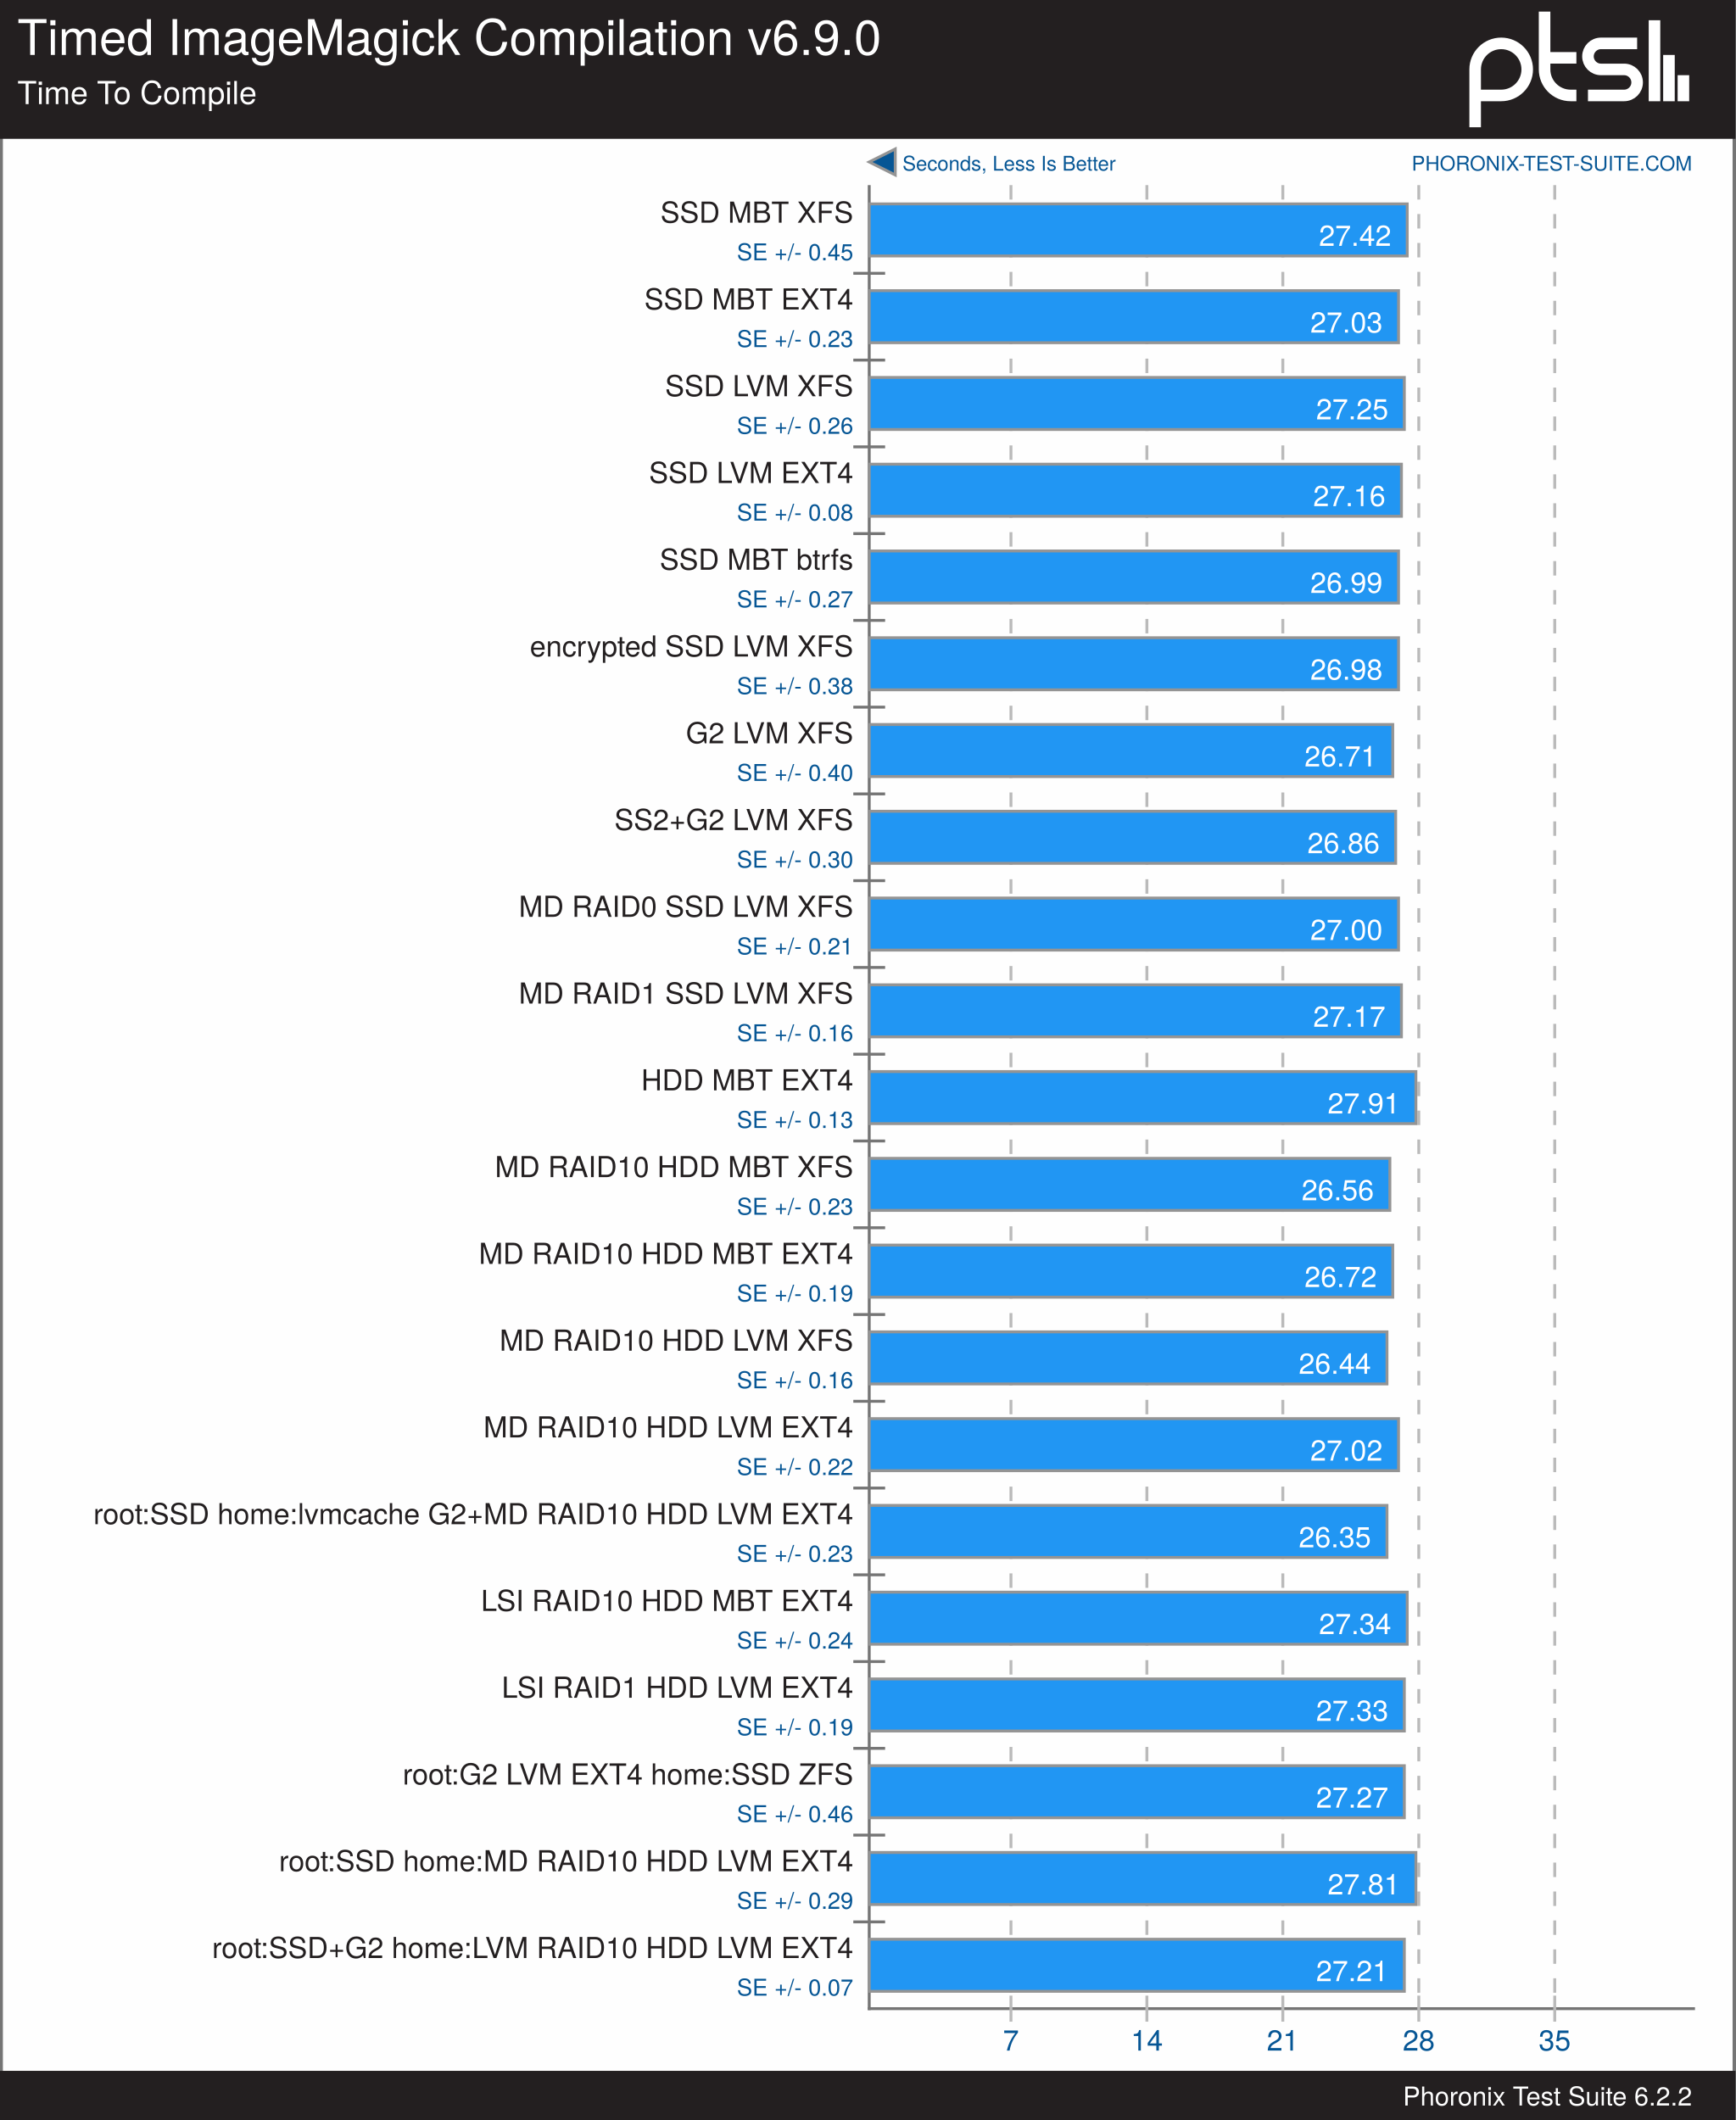
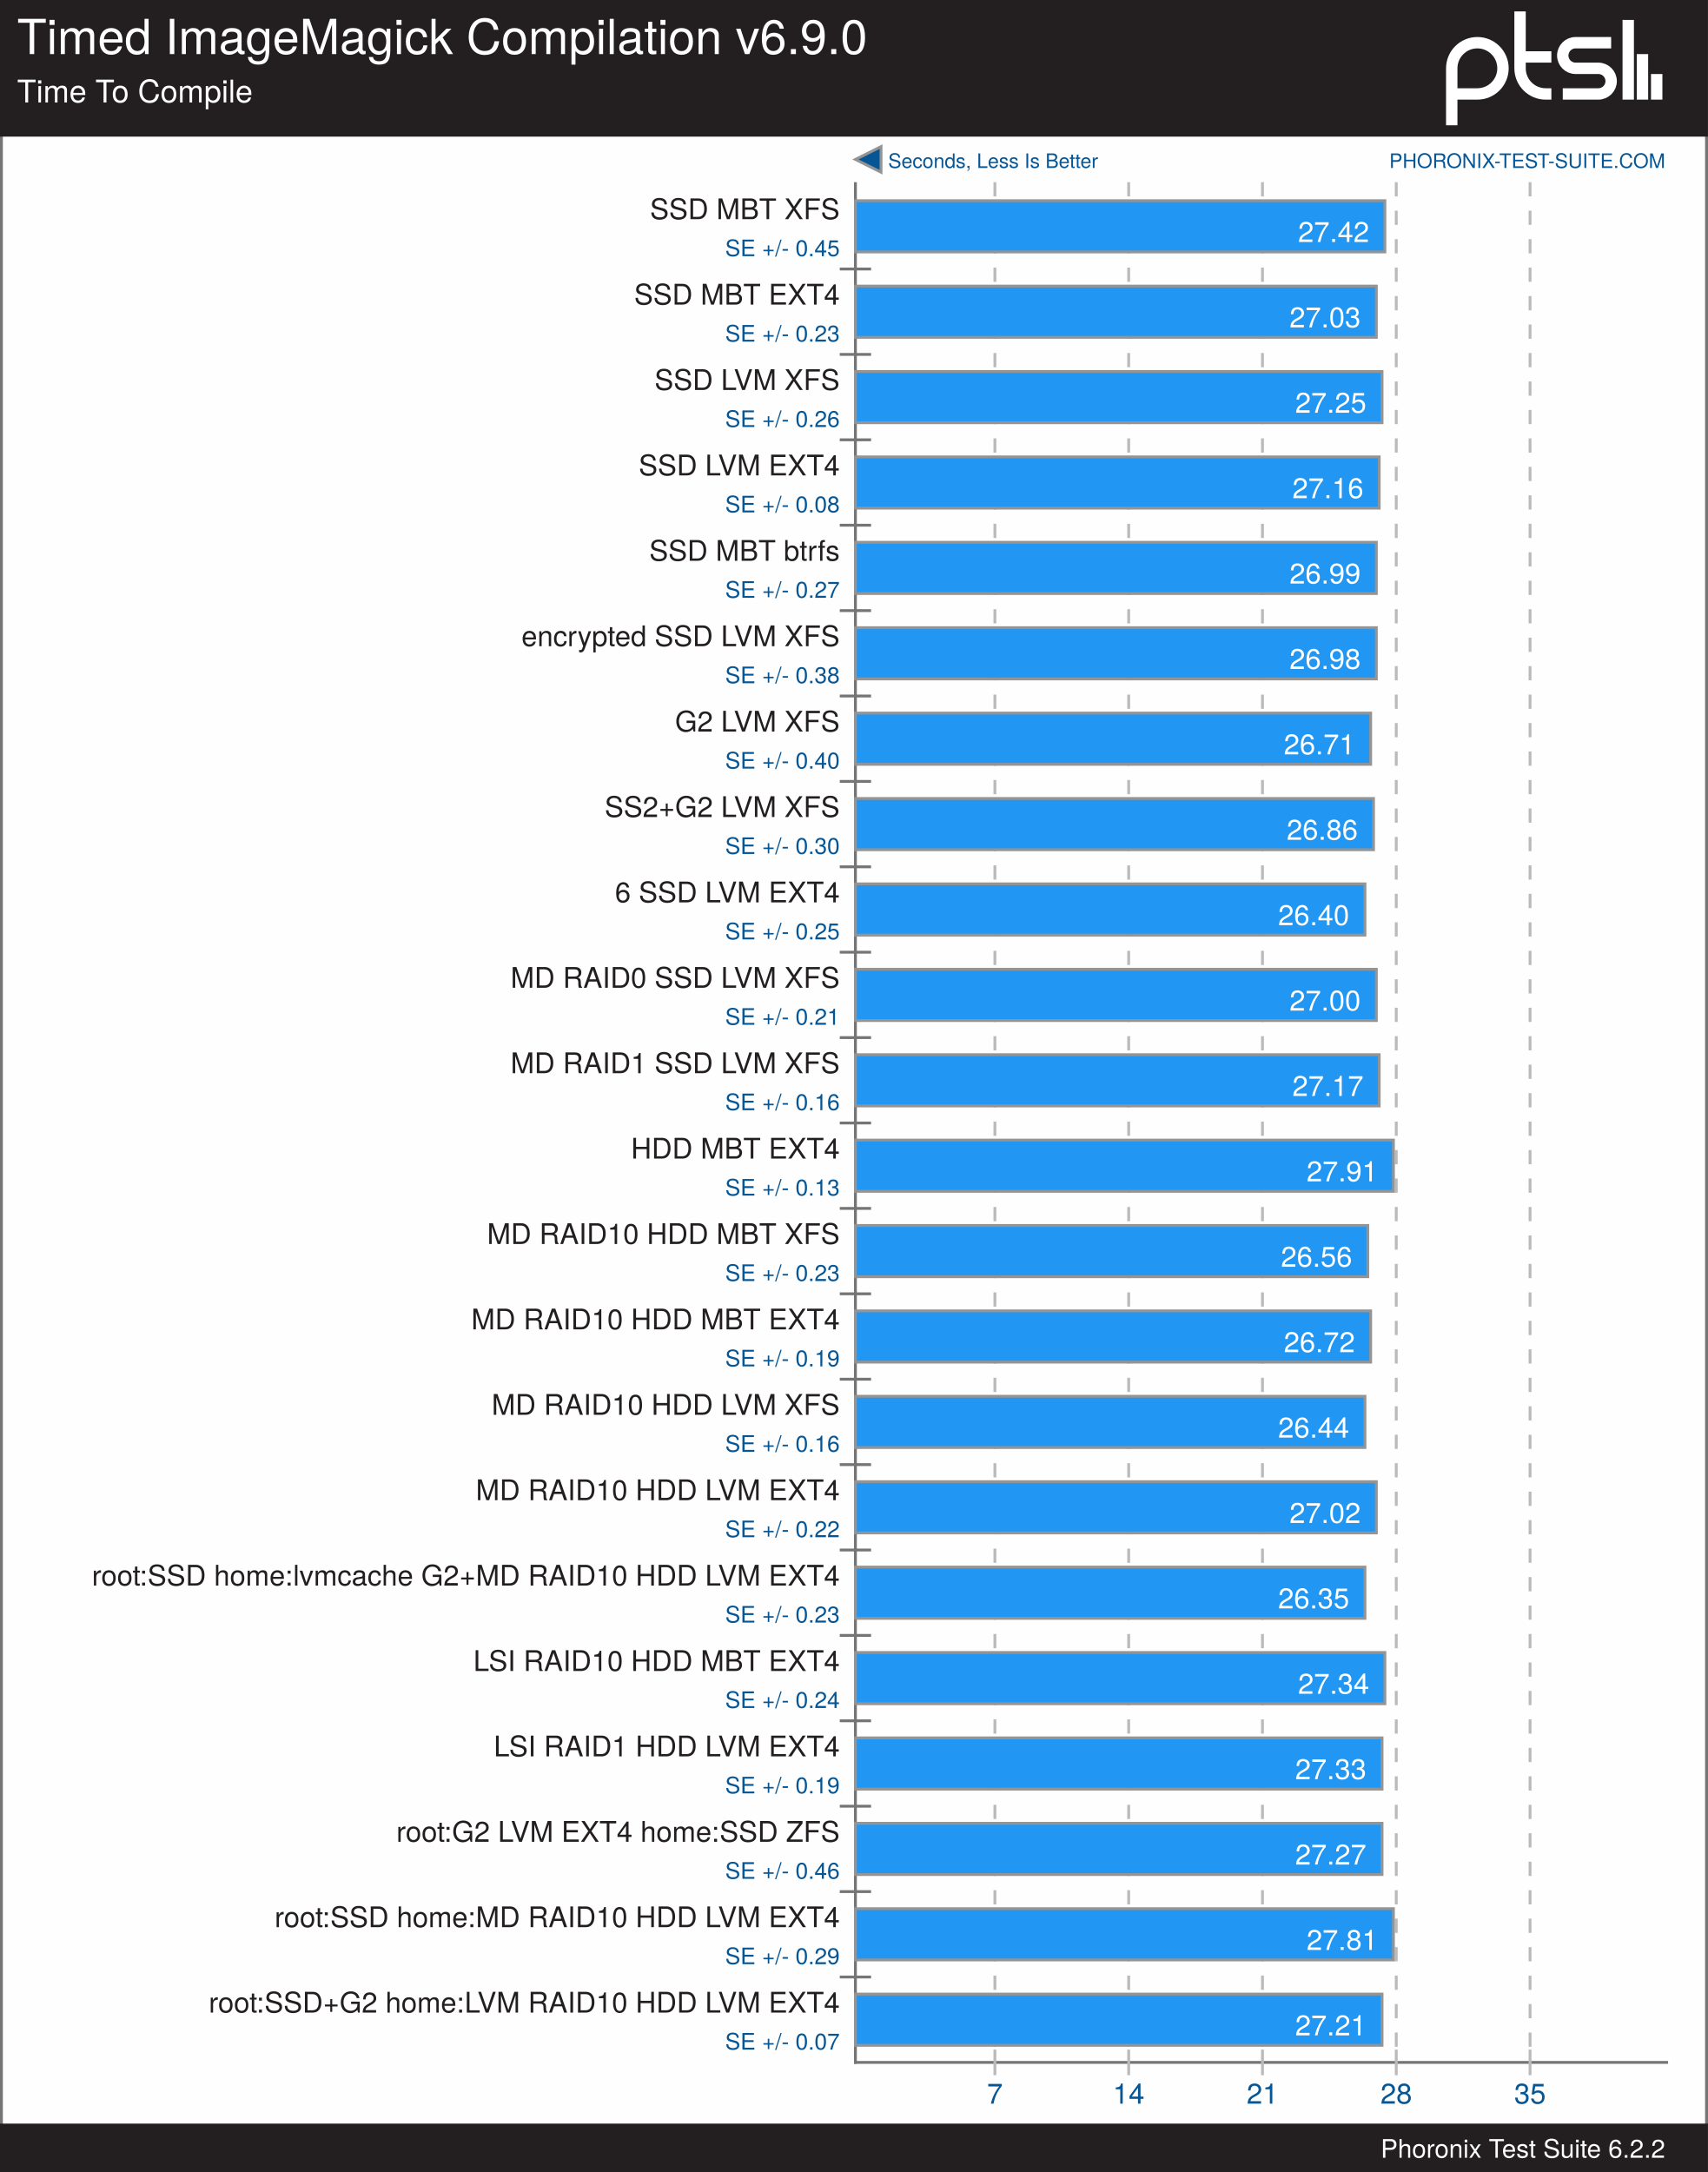
- <svg xmlns="http://www.w3.org/2000/svg" xmlns:xlink="http://www.w3.org/1999/xlink" version="1.1" font-family="sans-serif, droid-sans, helvetica, verdana, tahoma" viewbox="0 0 600 733" width="600" height="733" preserveAspectRatio="xMinYMin meet">
-   <rect x="0" y="0" width="600" height="733" fill="#FEFEFE" stroke="#757575" stroke-width="2" />
+ <svg xmlns="http://www.w3.org/2000/svg" xmlns:xlink="http://www.w3.org/1999/xlink" version="1.1" font-family="sans-serif, droid-sans, helvetica, verdana, tahoma" viewbox="0 0 600 763" width="600" height="763" preserveAspectRatio="xMinYMin meet">
+   <rect x="0" y="0" width="600" height="763" fill="#FEFEFE" stroke="#757575" stroke-width="2" />
  <g stroke="#757575" stroke-width="1">
-     <line x1="300.51" y1="64" x2="300.51" y2="695" />
-     <line x1="300.01" y1="694.5" x2="586" y2="694.5" />
+     <line x1="300.51" y1="64" x2="300.51" y2="725" />
+     <line x1="300.01" y1="724.5" x2="586" y2="724.5" />
  </g>
  <a xlink:href="http://www.phoronix-test-suite.com/" xlink:show="new">
    <text x="585" y="59" font-size="7" fill="#065695" text-anchor="end" xlink:show="new">PHORONIX-TEST-SUITE.COM</text>
  </a>
  <polygon points="300.51,56 309.51,60.5 309.51,51.5" fill="#065695" stroke="#949494" stroke-width="1" />
  <text x="312.01" y="59" font-size="7" fill="#065695" text-anchor="start">Seconds, Less Is Better</text>
  <rect x="0" y="0" width="600" height="48" fill="#231f20" />
  <a xlink:href="http://openbenchmarking.org/test/pts/build-imagemagick-1.7.2" xlink:show="new">
    <text x="6" y="19" font-size="17" fill="#FEFEFE" text-anchor="start" xlink:show="new">Timed ImageMagick Compilation v6.9.0</text>
  </a>
  <text x="6" y="36" font-size="11" fill="#FEFEFE" text-anchor="start">Time To Compile</text>
  <path d="m74 22v9m-5-16v16m-5-28v28m-23-2h12.5c2.485 0 4.5-2.015 4.5-4.5s-2.015-4.5-4.5-4.5h-8c-2.485 0-4.5-2.015-4.5-4.5s2.015-4.5 4.5-4.5h12.5m-21 5h-11m11 13h-2c-4.971 0-9-4.029-9-9v-20m-24 40v-20c0-4.971 4.029-9 9-9 4.971 0 9 4.029 9 9s-4.029 9-9 9h-9" stroke="#ffffff" stroke-width="4" fill="none" transform="translate(508,4)" />
-   <line x1="300.51" y1="94" x2="300.51" y2="681" stroke="#757575" stroke-width="11" stroke-dasharray="1,29" />
+   <line x1="300.51" y1="94" x2="300.51" y2="711" stroke="#757575" stroke-width="11" stroke-dasharray="1,29" />
  <g font-size="10" fill="#231f20">
    <text x="295.01" y="77" text-anchor="end">SSD MBT XFS</text>
    <text x="295.01" y="107" text-anchor="end">SSD MBT EXT4</text>
    <text x="295.01" y="137" text-anchor="end">SSD LVM XFS</text>
    <text x="295.01" y="167" text-anchor="end">SSD LVM EXT4</text>
    <text x="295.01" y="197" text-anchor="end">SSD MBT btrfs</text>
    <text x="295.01" y="227" text-anchor="end">encrypted SSD LVM XFS</text>
    <text x="295.01" y="257" text-anchor="end">G2 LVM XFS</text>
    <text x="295.01" y="287" text-anchor="end">SS2+G2 LVM XFS</text>
-     <text x="295.01" y="317" text-anchor="end">MD RAID0 SSD LVM XFS</text>
-     <text x="295.01" y="347" text-anchor="end">MD RAID1 SSD LVM XFS</text>
-     <text x="295.01" y="377" text-anchor="end">HDD MBT EXT4</text>
-     <text x="295.01" y="407" text-anchor="end">MD RAID10 HDD MBT XFS</text>
-     <text x="295.01" y="437" text-anchor="end">MD RAID10 HDD MBT EXT4</text>
-     <text x="295.01" y="467" text-anchor="end">MD RAID10 HDD LVM XFS</text>
-     <text x="295.01" y="497" text-anchor="end">MD RAID10 HDD LVM EXT4</text>
-     <text x="295.01" y="527" text-anchor="end">root:SSD home:lvmcache G2+MD RAID10 HDD LVM EXT4</text>
-     <text x="295.01" y="557" text-anchor="end">LSI RAID10 HDD MBT EXT4</text>
-     <text x="295.01" y="587" text-anchor="end">LSI RAID1 HDD LVM EXT4</text>
-     <text x="295.01" y="617" text-anchor="end">root:G2 LVM EXT4 home:SSD ZFS</text>
-     <text x="295.01" y="647" text-anchor="end">root:SSD home:MD RAID10 HDD LVM EXT4</text>
-     <text x="295.01" y="677" text-anchor="end">root:SSD+G2 home:LVM RAID10 HDD LVM EXT4</text>
+     <text x="295.01" y="317" text-anchor="end">6 SSD LVM EXT4</text>
+     <text x="295.01" y="347" text-anchor="end">MD RAID0 SSD LVM XFS</text>
+     <text x="295.01" y="377" text-anchor="end">MD RAID1 SSD LVM XFS</text>
+     <text x="295.01" y="407" text-anchor="end">HDD MBT EXT4</text>
+     <text x="295.01" y="437" text-anchor="end">MD RAID10 HDD MBT XFS</text>
+     <text x="295.01" y="467" text-anchor="end">MD RAID10 HDD MBT EXT4</text>
+     <text x="295.01" y="497" text-anchor="end">MD RAID10 HDD LVM XFS</text>
+     <text x="295.01" y="527" text-anchor="end">MD RAID10 HDD LVM EXT4</text>
+     <text x="295.01" y="557" text-anchor="end">root:SSD home:lvmcache G2+MD RAID10 HDD LVM EXT4</text>
+     <text x="295.01" y="587" text-anchor="end">LSI RAID10 HDD MBT EXT4</text>
+     <text x="295.01" y="617" text-anchor="end">LSI RAID1 HDD LVM EXT4</text>
+     <text x="295.01" y="647" text-anchor="end">root:G2 LVM EXT4 home:SSD ZFS</text>
+     <text x="295.01" y="677" text-anchor="end">root:SSD home:MD RAID10 HDD LVM EXT4</text>
+     <text x="295.01" y="707" text-anchor="end">root:SSD+G2 home:LVM RAID10 HDD LVM EXT4</text>
  </g>
  <g font-size="10" fill="#065695" text-anchor="middle">
-     <text x="349.51" y="709">7</text>
-     <text x="396.51" y="709">14</text>
-     <text x="443.51" y="709">21</text>
-     <text x="490.51" y="709">28</text>
-     <text x="537.51" y="709">35</text>
+     <text x="349.51" y="739">7</text>
+     <text x="396.51" y="739">14</text>
+     <text x="443.51" y="739">21</text>
+     <text x="490.51" y="739">28</text>
+     <text x="537.51" y="739">35</text>
  </g>
  <g stroke="#BABABA" stroke-width="1">
-     <line x1="349.51" y1="64" x2="349.51" y2="689" stroke-dasharray="5,5" />
-     <line x1="349.51" y1="690" x2="349.51" y2="699" />
-     <line x1="396.51" y1="64" x2="396.51" y2="689" stroke-dasharray="5,5" />
-     <line x1="396.51" y1="690" x2="396.51" y2="699" />
-     <line x1="443.51" y1="64" x2="443.51" y2="689" stroke-dasharray="5,5" />
-     <line x1="443.51" y1="690" x2="443.51" y2="699" />
-     <line x1="490.51" y1="64" x2="490.51" y2="689" stroke-dasharray="5,5" />
-     <line x1="490.51" y1="690" x2="490.51" y2="699" />
-     <line x1="537.51" y1="64" x2="537.51" y2="689" stroke-dasharray="5,5" />
-     <line x1="537.51" y1="690" x2="537.51" y2="699" />
+     <line x1="349.51" y1="64" x2="349.51" y2="719" stroke-dasharray="5,5" />
+     <line x1="349.51" y1="720" x2="349.51" y2="729" />
+     <line x1="396.51" y1="64" x2="396.51" y2="719" stroke-dasharray="5,5" />
+     <line x1="396.51" y1="720" x2="396.51" y2="729" />
+     <line x1="443.51" y1="64" x2="443.51" y2="719" stroke-dasharray="5,5" />
+     <line x1="443.51" y1="720" x2="443.51" y2="729" />
+     <line x1="490.51" y1="64" x2="490.51" y2="719" stroke-dasharray="5,5" />
+     <line x1="490.51" y1="720" x2="490.51" y2="729" />
+     <line x1="537.51" y1="64" x2="537.51" y2="719" stroke-dasharray="5,5" />
+     <line x1="537.51" y1="720" x2="537.51" y2="729" />
  </g>
  <g stroke="#949494" stroke-width="1">
    <rect x="300.51" y="70.5" height="18" width="186" fill="#2196f3" xlink:title="SSD MBT XFS: 27.42" />
    <rect x="300.51" y="100.5" height="18" width="183" fill="#2196f3" xlink:title="SSD MBT EXT4: 27.03" />
    <rect x="300.51" y="130.5" height="18" width="185" fill="#2196f3" xlink:title="SSD LVM XFS: 27.25" />
    <rect x="300.51" y="160.5" height="18" width="184" fill="#2196f3" xlink:title="SSD LVM EXT4: 27.16" />
    <rect x="300.51" y="190.5" height="18" width="183" fill="#2196f3" xlink:title="SSD MBT btrfs: 26.99" />
    <rect x="300.51" y="220.5" height="18" width="183" fill="#2196f3" xlink:title="encrypted SSD LVM XFS: 26.98" />
    <rect x="300.51" y="250.5" height="18" width="181" fill="#2196f3" xlink:title="G2 LVM XFS: 26.71" />
    <rect x="300.51" y="280.5" height="18" width="182" fill="#2196f3" xlink:title="SS2+G2 LVM XFS: 26.86" />
-     <rect x="300.51" y="310.5" height="18" width="183" fill="#2196f3" xlink:title="MD RAID0 SSD LVM XFS: 27.00" />
-     <rect x="300.51" y="340.5" height="18" width="184" fill="#2196f3" xlink:title="MD RAID1 SSD LVM XFS: 27.17" />
-     <rect x="300.51" y="370.5" height="18" width="189" fill="#2196f3" xlink:title="HDD MBT EXT4: 27.91" />
-     <rect x="300.51" y="400.5" height="18" width="180" fill="#2196f3" xlink:title="MD RAID10 HDD MBT XFS: 26.56" />
-     <rect x="300.51" y="430.5" height="18" width="181" fill="#2196f3" xlink:title="MD RAID10 HDD MBT EXT4: 26.72" />
-     <rect x="300.51" y="460.5" height="18" width="179" fill="#2196f3" xlink:title="MD RAID10 HDD LVM XFS: 26.44" />
-     <rect x="300.51" y="490.5" height="18" width="183" fill="#2196f3" xlink:title="MD RAID10 HDD LVM EXT4: 27.02" />
-     <rect x="300.51" y="520.5" height="18" width="179" fill="#2196f3" xlink:title="root:SSD home:lvmcache G2+MD RAID10 HDD LVM EXT4: 26.35" />
-     <rect x="300.51" y="550.5" height="18" width="186" fill="#2196f3" xlink:title="LSI RAID10 HDD MBT EXT4: 27.34" />
-     <rect x="300.51" y="580.5" height="18" width="185" fill="#2196f3" xlink:title="LSI RAID1 HDD LVM EXT4: 27.33" />
-     <rect x="300.51" y="610.5" height="18" width="185" fill="#2196f3" xlink:title="root:G2 LVM EXT4 home:SSD ZFS: 27.27" />
-     <rect x="300.51" y="640.5" height="18" width="189" fill="#2196f3" xlink:title="root:SSD home:MD RAID10 HDD LVM EXT4: 27.81" />
-     <rect x="300.51" y="670.5" height="18" width="185" fill="#2196f3" xlink:title="root:SSD+G2 home:LVM RAID10 HDD LVM EXT4: 27.21" />
+     <rect x="300.51" y="310.5" height="18" width="179" fill="#2196f3" xlink:title="6 SSD LVM EXT4: 26.40" />
+     <rect x="300.51" y="340.5" height="18" width="183" fill="#2196f3" xlink:title="MD RAID0 SSD LVM XFS: 27.00" />
+     <rect x="300.51" y="370.5" height="18" width="184" fill="#2196f3" xlink:title="MD RAID1 SSD LVM XFS: 27.17" />
+     <rect x="300.51" y="400.5" height="18" width="189" fill="#2196f3" xlink:title="HDD MBT EXT4: 27.91" />
+     <rect x="300.51" y="430.5" height="18" width="180" fill="#2196f3" xlink:title="MD RAID10 HDD MBT XFS: 26.56" />
+     <rect x="300.51" y="460.5" height="18" width="181" fill="#2196f3" xlink:title="MD RAID10 HDD MBT EXT4: 26.72" />
+     <rect x="300.51" y="490.5" height="18" width="179" fill="#2196f3" xlink:title="MD RAID10 HDD LVM XFS: 26.44" />
+     <rect x="300.51" y="520.5" height="18" width="183" fill="#2196f3" xlink:title="MD RAID10 HDD LVM EXT4: 27.02" />
+     <rect x="300.51" y="550.5" height="18" width="179" fill="#2196f3" xlink:title="root:SSD home:lvmcache G2+MD RAID10 HDD LVM EXT4: 26.35" />
+     <rect x="300.51" y="580.5" height="18" width="186" fill="#2196f3" xlink:title="LSI RAID10 HDD MBT EXT4: 27.34" />
+     <rect x="300.51" y="610.5" height="18" width="185" fill="#2196f3" xlink:title="LSI RAID1 HDD LVM EXT4: 27.33" />
+     <rect x="300.51" y="640.5" height="18" width="185" fill="#2196f3" xlink:title="root:G2 LVM EXT4 home:SSD ZFS: 27.27" />
+     <rect x="300.51" y="670.5" height="18" width="189" fill="#2196f3" xlink:title="root:SSD home:MD RAID10 HDD LVM EXT4: 27.81" />
+     <rect x="300.51" y="700.5" height="18" width="185" fill="#2196f3" xlink:title="root:SSD+G2 home:LVM RAID10 HDD LVM EXT4: 27.21" />
  </g>
  <g font-size="8" fill="#065695" text-anchor="end">
    <text y="90" x="295.01">SE +/- 0.45</text>
    <text y="120" x="295.01">SE +/- 0.23</text>
    <text y="150" x="295.01">SE +/- 0.26</text>
    <text y="180" x="295.01">SE +/- 0.08</text>
    <text y="210" x="295.01">SE +/- 0.27</text>
    <text y="240" x="295.01">SE +/- 0.38</text>
    <text y="270" x="295.01">SE +/- 0.40</text>
    <text y="300" x="295.01">SE +/- 0.30</text>
-     <text y="330" x="295.01">SE +/- 0.21</text>
-     <text y="360" x="295.01">SE +/- 0.16</text>
-     <text y="390" x="295.01">SE +/- 0.13</text>
-     <text y="420" x="295.01">SE +/- 0.23</text>
-     <text y="450" x="295.01">SE +/- 0.19</text>
-     <text y="480" x="295.01">SE +/- 0.16</text>
-     <text y="510" x="295.01">SE +/- 0.22</text>
-     <text y="540" x="295.01">SE +/- 0.23</text>
-     <text y="570" x="295.01">SE +/- 0.24</text>
-     <text y="600" x="295.01">SE +/- 0.19</text>
-     <text y="630" x="295.01">SE +/- 0.46</text>
-     <text y="660" x="295.01">SE +/- 0.29</text>
-     <text y="690" x="295.01">SE +/- 0.07</text>
+     <text y="330" x="295.01">SE +/- 0.25</text>
+     <text y="360" x="295.01">SE +/- 0.21</text>
+     <text y="390" x="295.01">SE +/- 0.16</text>
+     <text y="420" x="295.01">SE +/- 0.13</text>
+     <text y="450" x="295.01">SE +/- 0.23</text>
+     <text y="480" x="295.01">SE +/- 0.19</text>
+     <text y="510" x="295.01">SE +/- 0.16</text>
+     <text y="540" x="295.01">SE +/- 0.22</text>
+     <text y="570" x="295.01">SE +/- 0.23</text>
+     <text y="600" x="295.01">SE +/- 0.24</text>
+     <text y="630" x="295.01">SE +/- 0.19</text>
+     <text y="660" x="295.01">SE +/- 0.46</text>
+     <text y="690" x="295.01">SE +/- 0.29</text>
+     <text y="720" x="295.01">SE +/- 0.07</text>
  </g>
  <g font-size="10" fill="#FFFFFF">
    <text x="481.01" y="85" text-anchor="end">27.42</text>
    <text x="478.01" y="115" text-anchor="end">27.03</text>
    <text x="480.01" y="145" text-anchor="end">27.25</text>
    <text x="479.01" y="175" text-anchor="end">27.16</text>
    <text x="478.01" y="205" text-anchor="end">26.99</text>
    <text x="478.01" y="235" text-anchor="end">26.98</text>
    <text x="476.01" y="265" text-anchor="end">26.71</text>
    <text x="477.01" y="295" text-anchor="end">26.86</text>
-     <text x="478.01" y="325" text-anchor="end">27.00</text>
-     <text x="479.01" y="355" text-anchor="end">27.17</text>
-     <text x="484.01" y="385" text-anchor="end">27.91</text>
-     <text x="475.01" y="415" text-anchor="end">26.56</text>
-     <text x="476.01" y="445" text-anchor="end">26.72</text>
-     <text x="474.01" y="475" text-anchor="end">26.44</text>
-     <text x="478.01" y="505" text-anchor="end">27.02</text>
-     <text x="474.01" y="535" text-anchor="end">26.35</text>
-     <text x="481.01" y="565" text-anchor="end">27.34</text>
-     <text x="480.01" y="595" text-anchor="end">27.33</text>
-     <text x="480.01" y="625" text-anchor="end">27.27</text>
-     <text x="484.01" y="655" text-anchor="end">27.81</text>
-     <text x="480.01" y="685" text-anchor="end">27.21</text>
+     <text x="474.01" y="325" text-anchor="end">26.40</text>
+     <text x="478.01" y="355" text-anchor="end">27.00</text>
+     <text x="479.01" y="385" text-anchor="end">27.17</text>
+     <text x="484.01" y="415" text-anchor="end">27.91</text>
+     <text x="475.01" y="445" text-anchor="end">26.56</text>
+     <text x="476.01" y="475" text-anchor="end">26.72</text>
+     <text x="474.01" y="505" text-anchor="end">26.44</text>
+     <text x="478.01" y="535" text-anchor="end">27.02</text>
+     <text x="474.01" y="565" text-anchor="end">26.35</text>
+     <text x="481.01" y="595" text-anchor="end">27.34</text>
+     <text x="480.01" y="625" text-anchor="end">27.33</text>
+     <text x="480.01" y="655" text-anchor="end">27.27</text>
+     <text x="484.01" y="685" text-anchor="end">27.81</text>
+     <text x="480.01" y="715" text-anchor="end">27.21</text>
  </g>
-   <rect x="0" y="716" width="600" height="17" fill="#231f20" />
+   <rect x="0" y="746" width="600" height="17" fill="#231f20" />
  <a xlink:href="http://www.phoronix-test-suite.com/" xlink:show="new">
-     <text x="585" y="728" font-size="9" fill="#FEFEFE" text-anchor="end" xlink:show="new">Phoronix Test Suite 6.2.2</text>
+     <text x="585" y="758" font-size="9" fill="#FEFEFE" text-anchor="end" xlink:show="new">Phoronix Test Suite 6.2.2</text>
  </a>
</svg>
